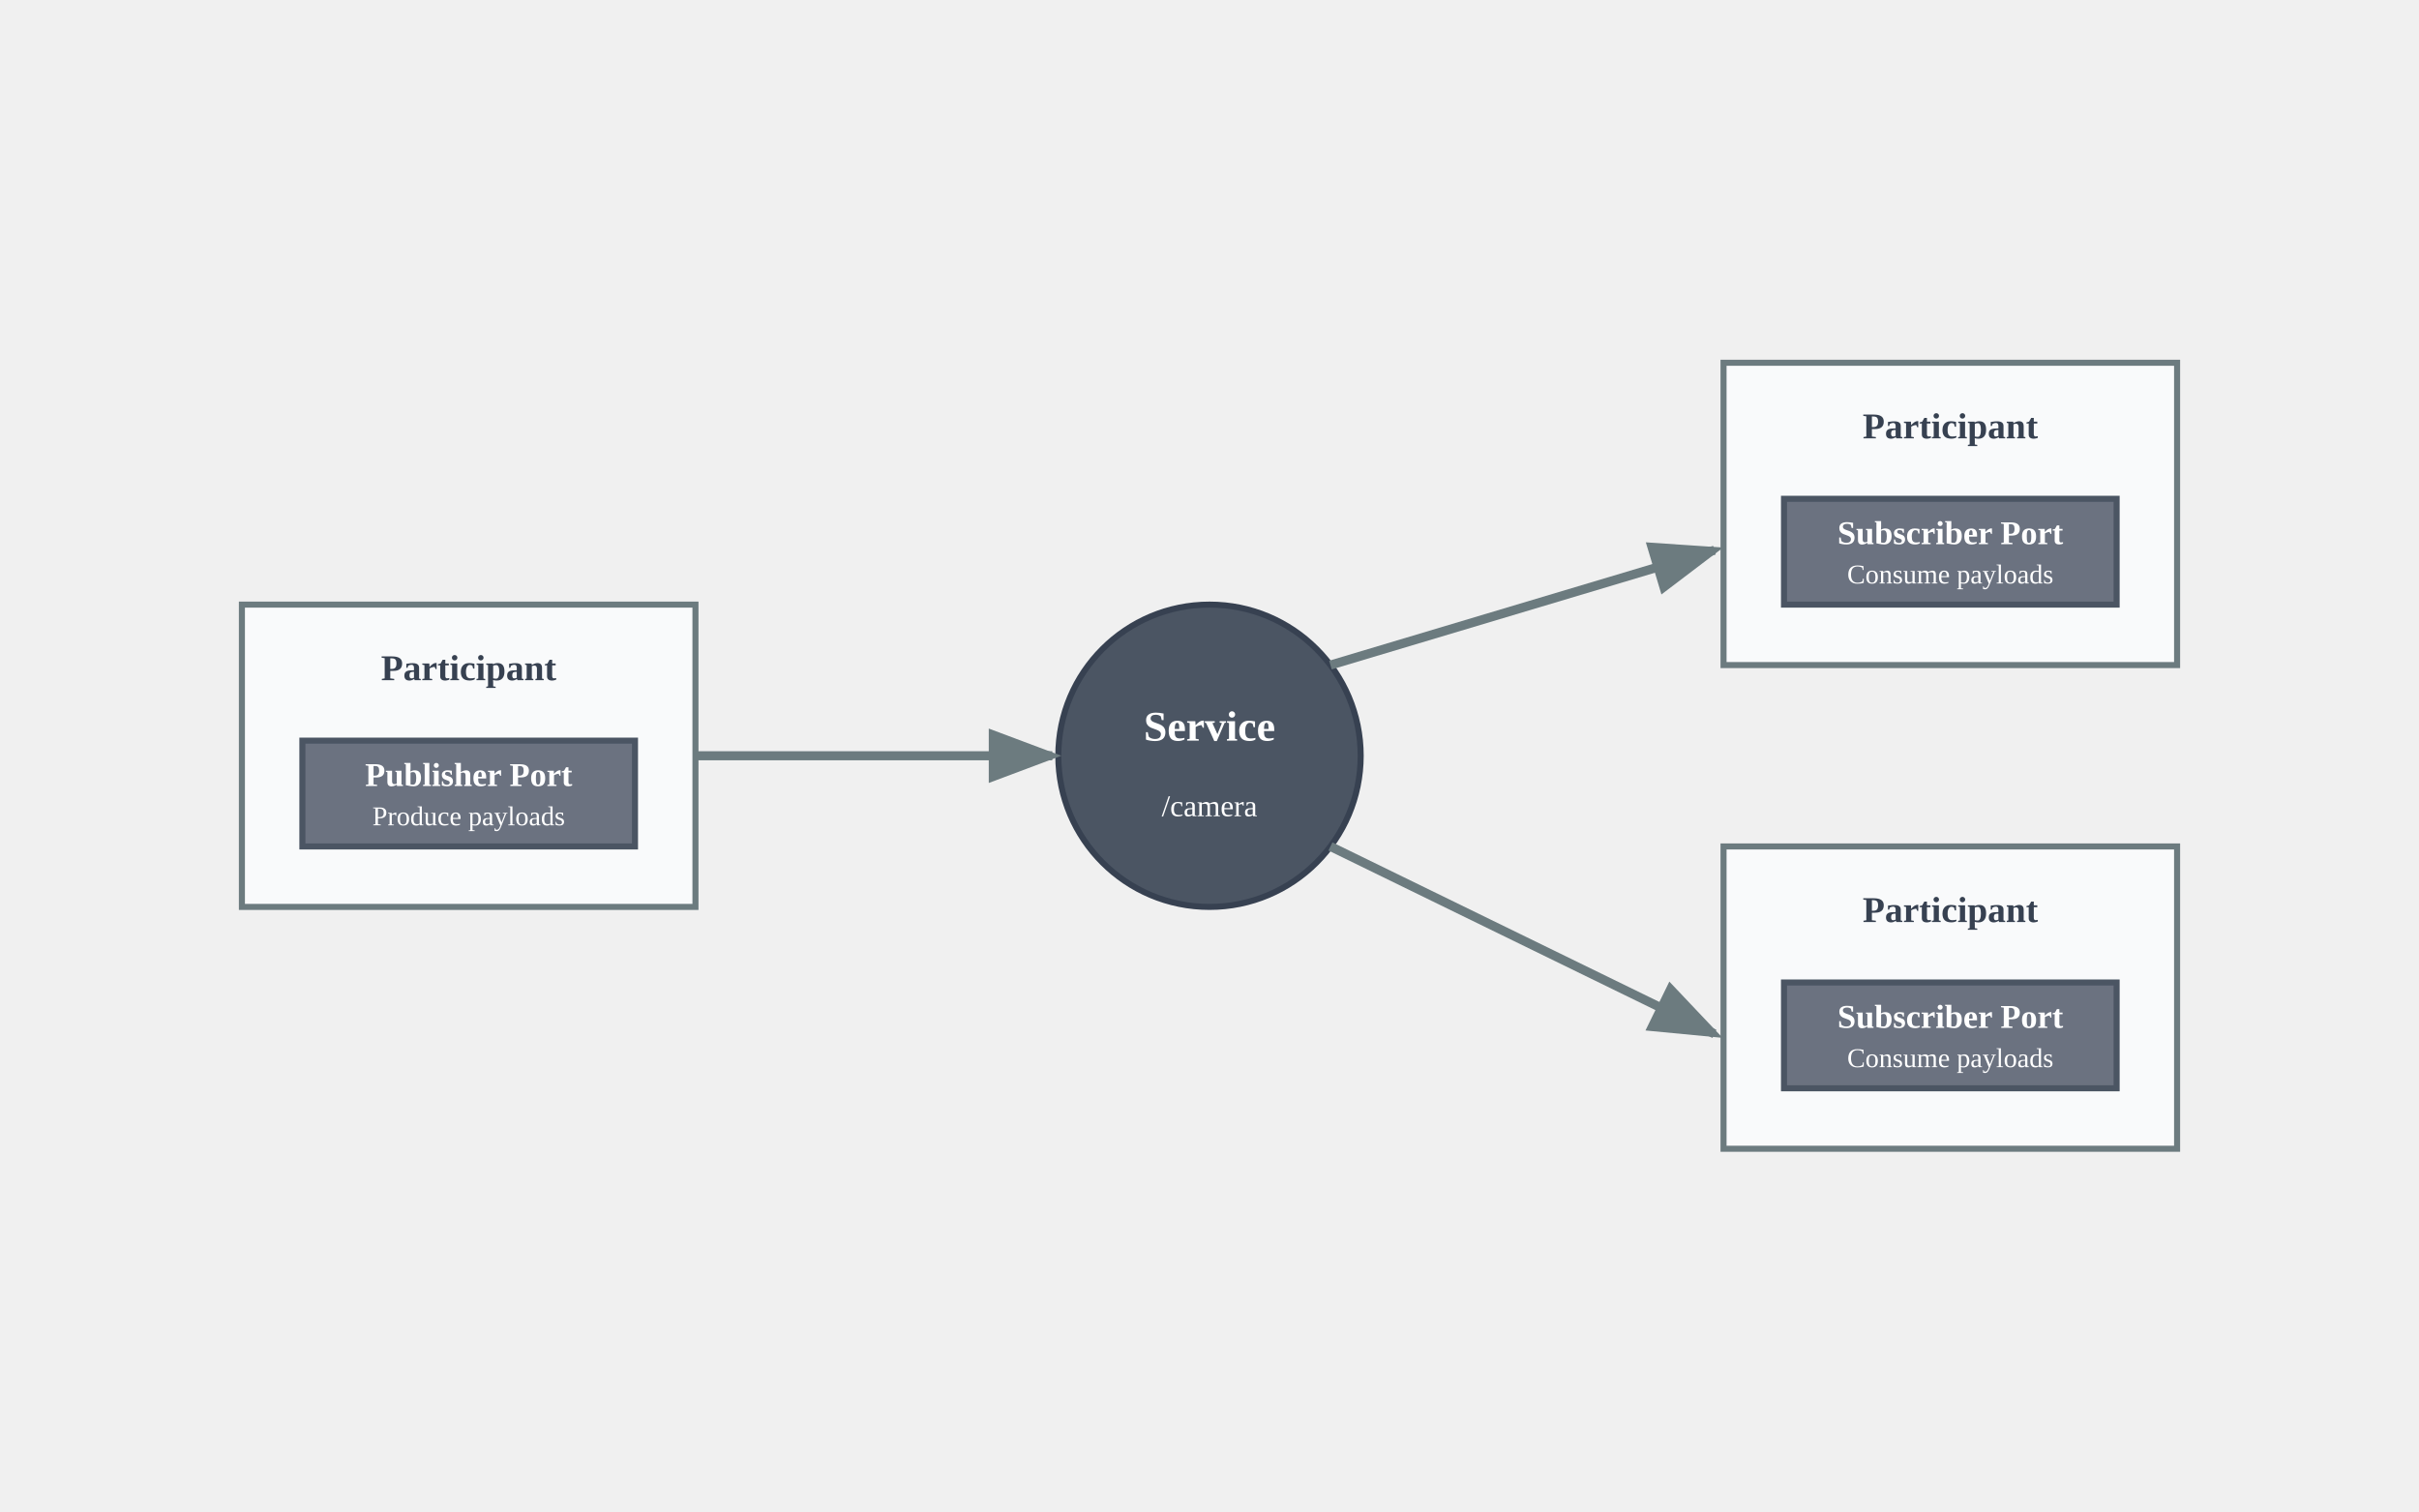
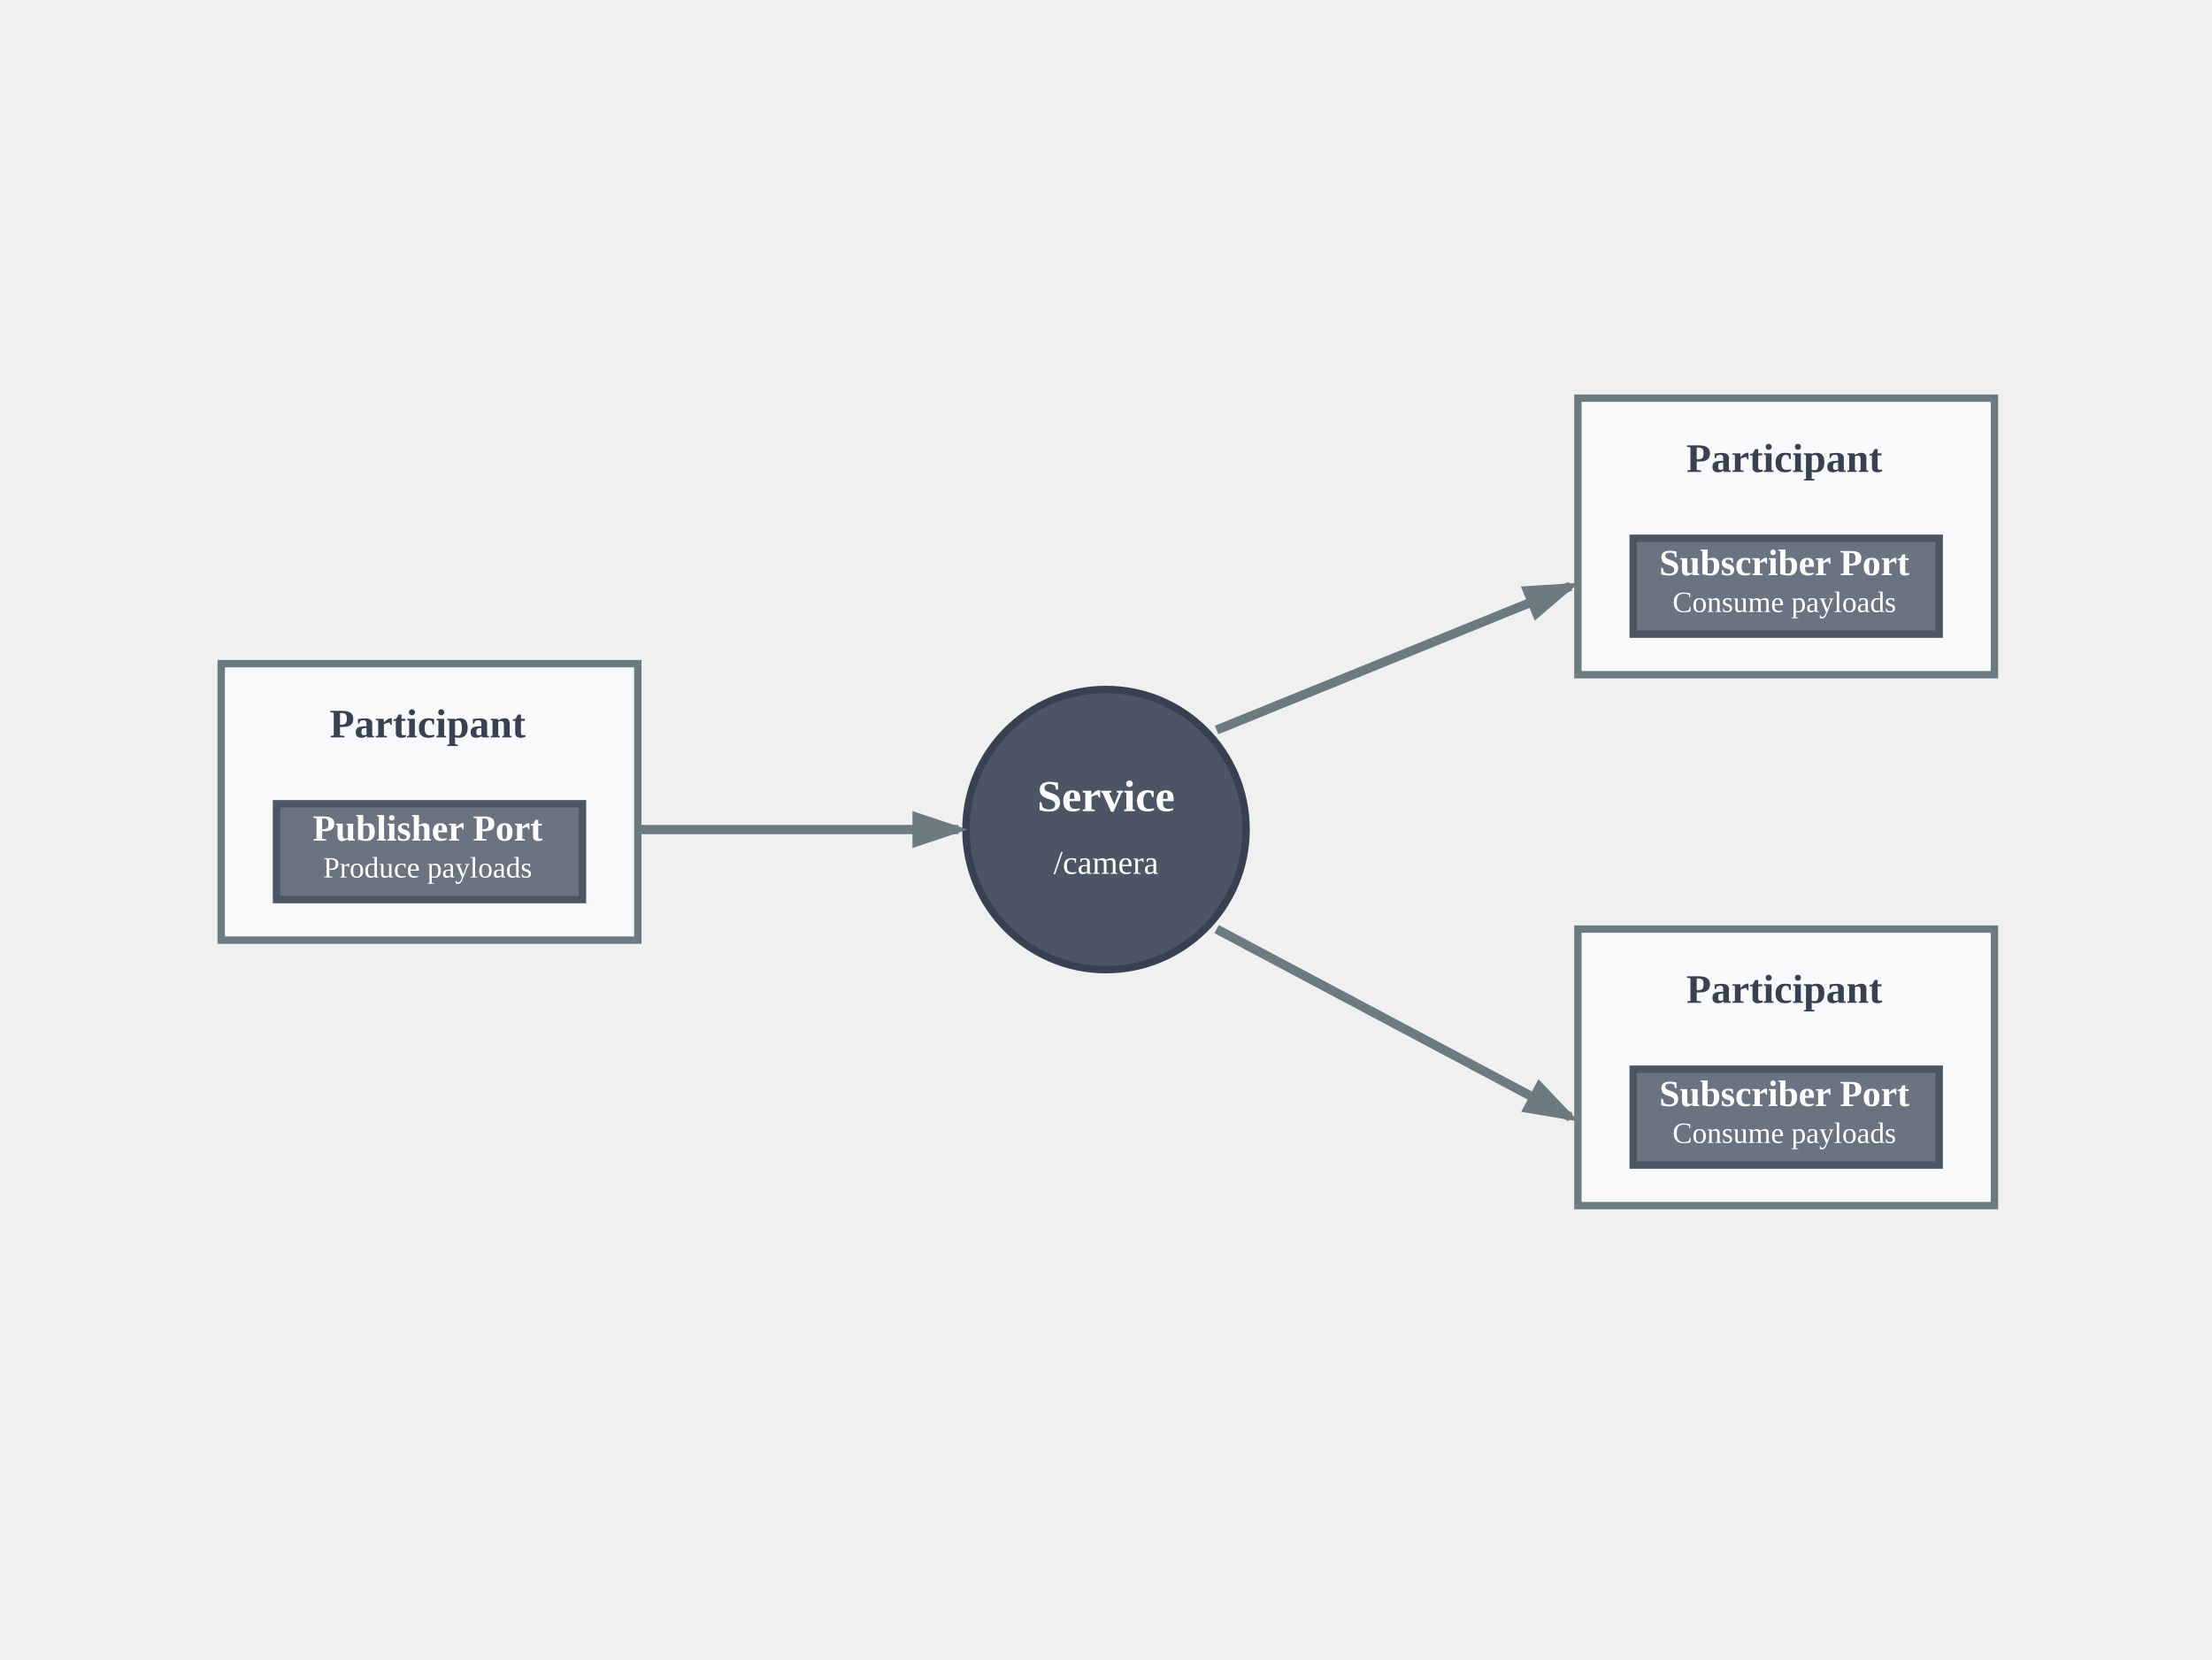
- <svg xmlns="http://www.w3.org/2000/svg" viewBox="0 0 800 500">
+ <svg xmlns="http://www.w3.org/2000/svg" viewBox="0 0 600 450">
  <defs>
-     <marker id="arrowhead" markerWidth="8" markerHeight="6" refX="7" refY="3" orient="auto">
-       <polygon points="0 0, 8 3, 0 6" fill="#6c7b7f" />
+     <marker id="arrowhead" markerWidth="6" markerHeight="4" refX="5" refY="2" orient="auto">
+       <polygon points="0 0, 6 2, 0 4" fill="#6c7b7f" />
    </marker>
-     <pattern id="sleepPattern" patternUnits="userSpaceOnUse" width="4" height="4">
-       <circle cx="2" cy="2" r="1" fill="#9ca3af" opacity="0.3" />
+     <pattern id="sleepPattern" patternUnits="userSpaceOnUse" width="3" height="3">
+       <circle cx="1.5" cy="1.5" r="0.8" fill="#9ca3af" opacity="0.3" />
    </pattern>
  </defs>
-   <rect width="800" height="500" fill="transparent" />
-   <circle cx="400" cy="250" r="50" fill="#4b5563" stroke="#374151" stroke-width="2" />
-   <text x="400" y="245" text-anchor="middle" font-size="14" font-weight="bold" fill="white">Service</text>
-   <text x="400" y="270" text-anchor="middle" font-size="10" fill="white">/camera</text>
-   <rect x="80" y="200" width="150" height="100" fill="#f9fafb" stroke="#6c7b7f" stroke-width="2" />
-   <text x="155" y="225" text-anchor="middle" font-size="12" font-weight="bold" fill="#374151">Participant</text>
-   <rect x="100" y="245" width="110" height="35" fill="#6b7280" stroke="#4b5563" stroke-width="2" />
-   <text x="155" y="260" text-anchor="middle" font-size="11" font-weight="bold" fill="white">Publisher Port</text>
-   <text x="155" y="273" text-anchor="middle" font-size="9" fill="white">Produce payloads</text>
-   <rect x="570" y="120" width="150" height="100" fill="#f9fafb" stroke="#6c7b7f" stroke-width="2" />
-   <text x="645" y="145" text-anchor="middle" font-size="12" font-weight="bold" fill="#374151">Participant</text>
-   <rect x="590" y="165" width="110" height="35" fill="#6b7280" stroke="#4b5563" stroke-width="2" />
-   <text x="645" y="180" text-anchor="middle" font-size="11" font-weight="bold" fill="white">Subscriber Port</text>
-   <text x="645" y="193" text-anchor="middle" font-size="9" fill="white">Consume payloads</text>
-   <rect x="570" y="280" width="150" height="100" fill="#f9fafb" stroke="#6c7b7f" stroke-width="2" />
-   <text x="645" y="305" text-anchor="middle" font-size="12" font-weight="bold" fill="#374151">Participant</text>
-   <rect x="590" y="325" width="110" height="35" fill="#6b7280" stroke="#4b5563" stroke-width="2" />
-   <text x="645" y="340" text-anchor="middle" font-size="11" font-weight="bold" fill="white">Subscriber Port</text>
-   <text x="645" y="353" text-anchor="middle" font-size="9" fill="white">Consume payloads</text>
-   <line x1="230" y1="250" x2="348" y2="250" stroke="#6c7b7f" stroke-width="3" marker-end="url(#arrowhead)" />
-   <line x1="440" y1="220" x2="567" y2="182" stroke="#6c7b7f" stroke-width="3" marker-end="url(#arrowhead)" />
-   <line x1="440" y1="280" x2="567" y2="342" stroke="#6c7b7f" stroke-width="3" marker-end="url(#arrowhead)" />
+   <rect width="600" height="450" fill="transparent" />
+   <circle cx="300" cy="225" r="38" fill="#4b5563" stroke="#374151" stroke-width="2" />
+   <text x="300" y="220" text-anchor="middle" font-size="12" font-weight="bold" fill="white">Service</text>
+   <text x="300" y="237" text-anchor="middle" font-size="9" fill="white">/camera</text>
+   <rect x="60" y="180" width="113" height="75" fill="#f9fafb" stroke="#6c7b7f" stroke-width="2" />
+   <text x="116" y="200" text-anchor="middle" font-size="11" font-weight="bold" fill="#374151">Participant</text>
+   <rect x="75" y="218" width="83" height="26" fill="#6b7280" stroke="#4b5563" stroke-width="2" />
+   <text x="116" y="228" text-anchor="middle" font-size="10" font-weight="bold" fill="white">Publisher Port</text>
+   <text x="116" y="238" text-anchor="middle" font-size="8" fill="white">Produce payloads</text>
+   <rect x="428" y="108" width="113" height="75" fill="#f9fafb" stroke="#6c7b7f" stroke-width="2" />
+   <text x="484" y="128" text-anchor="middle" font-size="11" font-weight="bold" fill="#374151">Participant</text>
+   <rect x="443" y="146" width="83" height="26" fill="#6b7280" stroke="#4b5563" stroke-width="2" />
+   <text x="484" y="156" text-anchor="middle" font-size="10" font-weight="bold" fill="white">Subscriber Port</text>
+   <text x="484" y="166" text-anchor="middle" font-size="8" fill="white">Consume payloads</text>
+   <rect x="428" y="252" width="113" height="75" fill="#f9fafb" stroke="#6c7b7f" stroke-width="2" />
+   <text x="484" y="272" text-anchor="middle" font-size="11" font-weight="bold" fill="#374151">Participant</text>
+   <rect x="443" y="290" width="83" height="26" fill="#6b7280" stroke="#4b5563" stroke-width="2" />
+   <text x="484" y="300" text-anchor="middle" font-size="10" font-weight="bold" fill="white">Subscriber Port</text>
+   <text x="484" y="310" text-anchor="middle" font-size="8" fill="white">Consume payloads</text>
+   <line x1="173" y1="225" x2="260" y2="225" stroke="#6c7b7f" stroke-width="2.5" marker-end="url(#arrowhead)" />
+   <line x1="330" y1="198" x2="426" y2="159" stroke="#6c7b7f" stroke-width="2.5" marker-end="url(#arrowhead)" />
+   <line x1="330" y1="252" x2="426" y2="303" stroke="#6c7b7f" stroke-width="2.5" marker-end="url(#arrowhead)" />
</svg>
